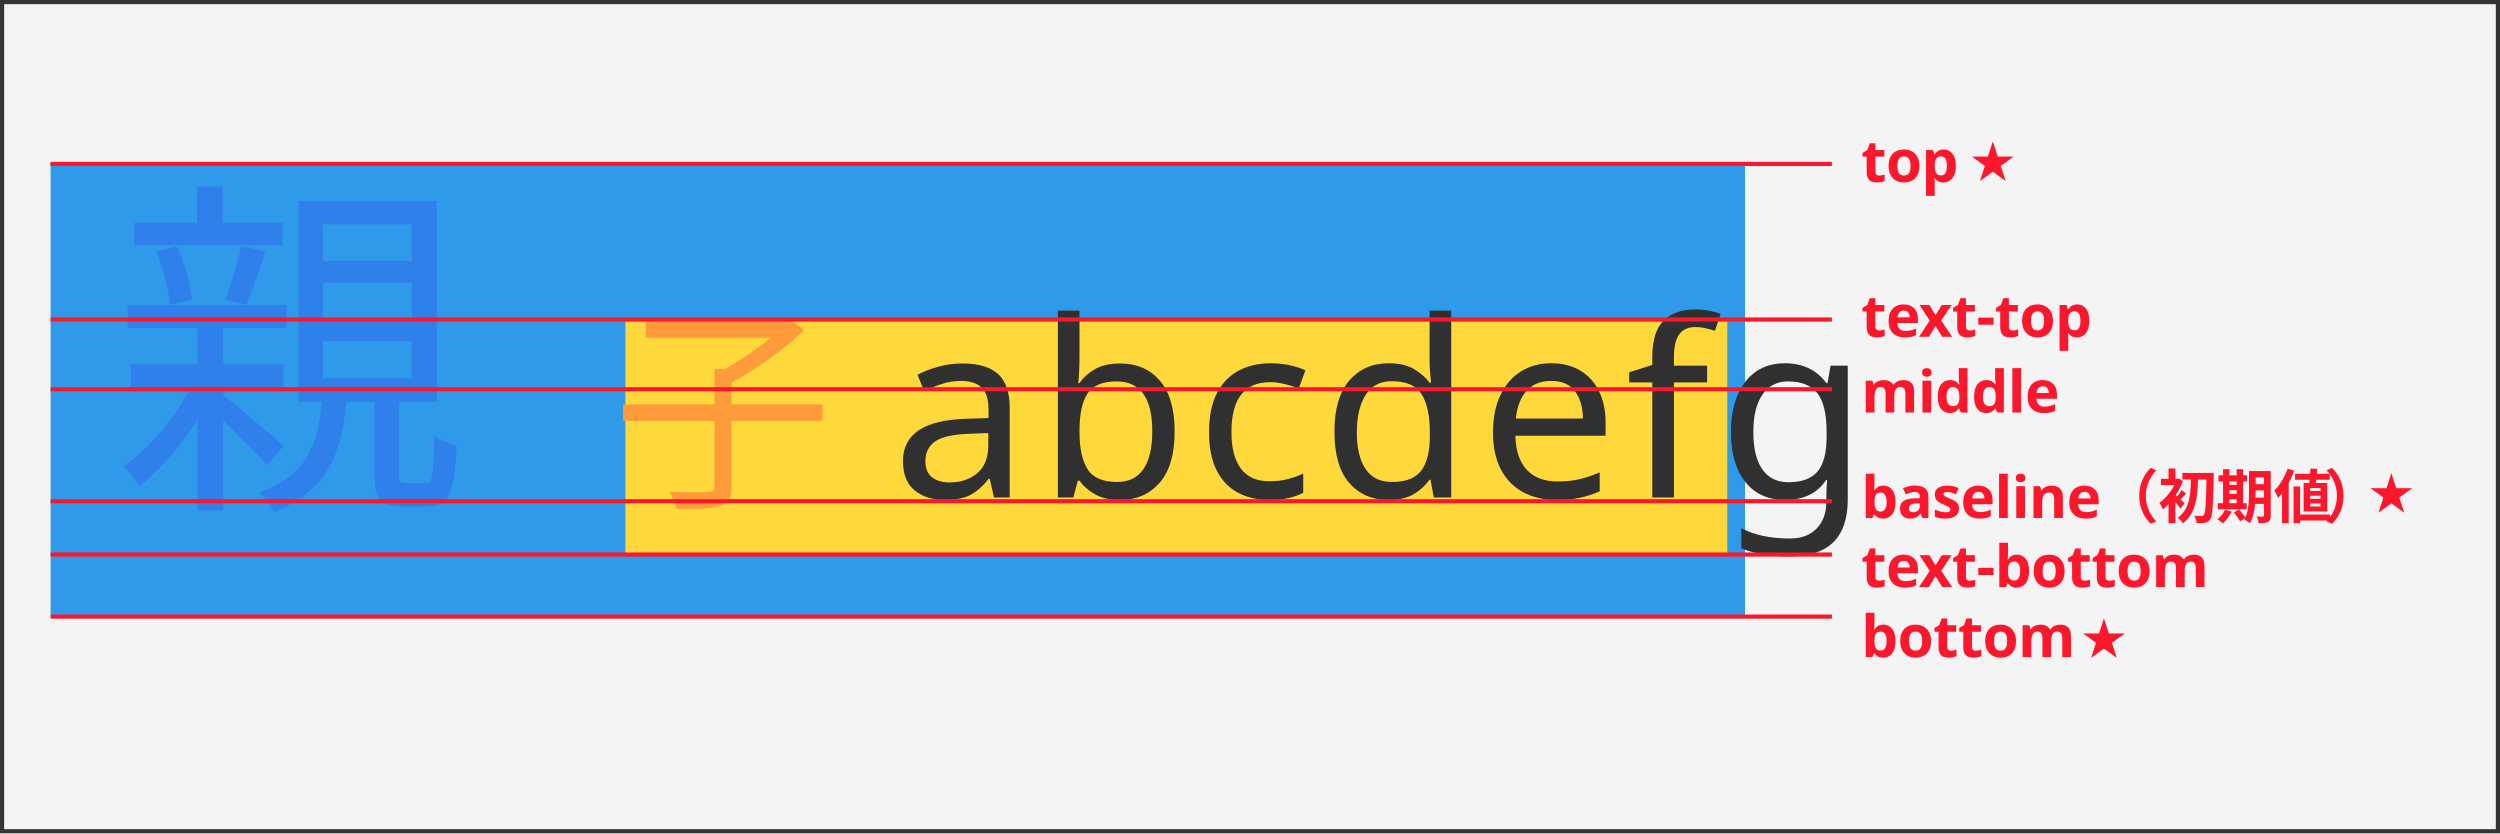
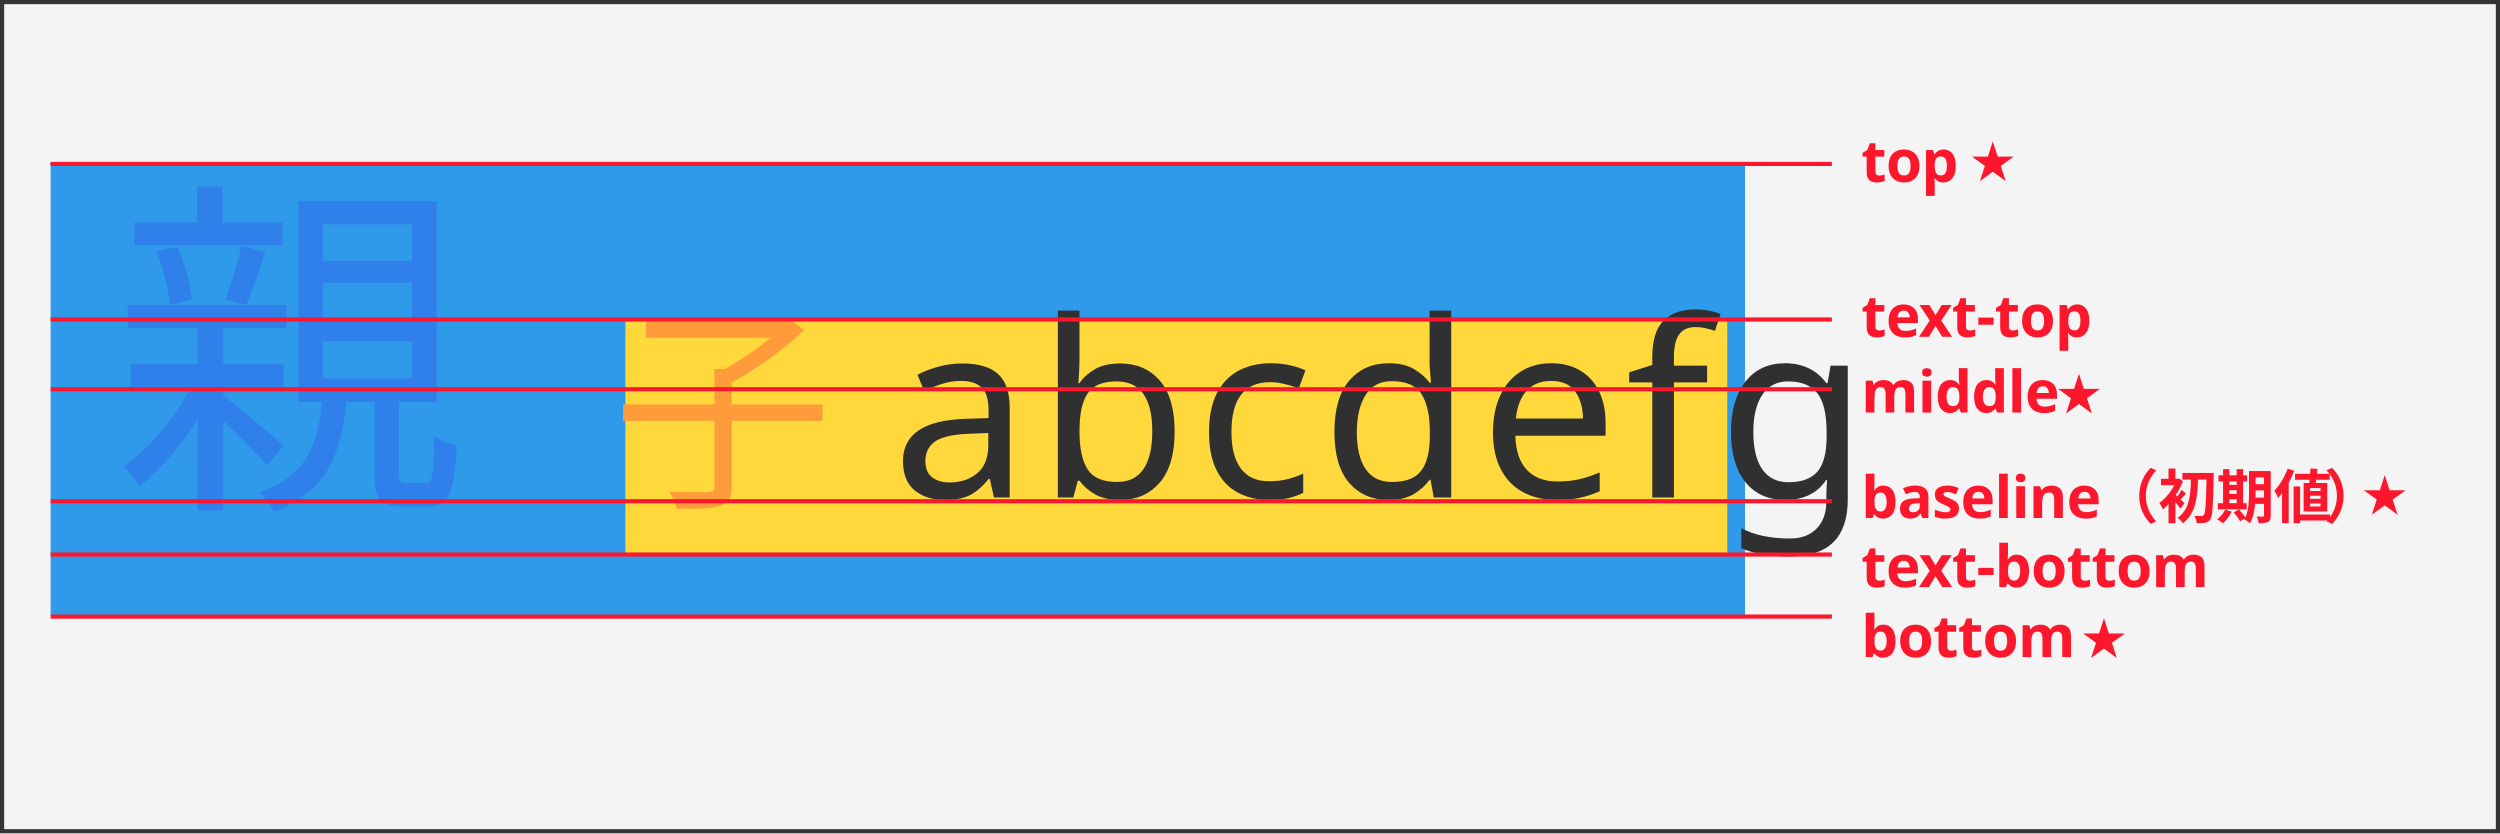
- <svg xmlns="http://www.w3.org/2000/svg" id="uuid-9684485c-0cf2-4ca5-a7ed-2dca49b191f4" viewBox="0 0 1200 400">
-   <g id="uuid-7780bdcc-4277-49d1-b269-a0a5e85ca1c9">
+ <svg xmlns="http://www.w3.org/2000/svg" id="uuid-8221624e-04e1-4b6b-b0b1-3f33329bd265" viewBox="0 0 1200 400">
+   <g id="uuid-19b6ee22-2342-400f-9682-ecdb4bcdbf7a">
+     <polygon points="1147.85 227.08 1150.21 234.34 1157.85 234.34 1151.67 238.83 1154.03 246.1 1147.85 241.61 1141.67 246.1 1144.03 238.83 1137.85 234.34 1145.49 234.34 1147.85 227.08" fill="#fc172d" />
    <rect x="1" y="1" width="1198" height="398" fill="#f4f4f4" />
    <path d="M1198,2v396H2V2h1196M1200,0H0v400h1200V0h0Z" fill="#353535" />
    <rect x="24.3" y="78.19" width="813.3" height="217.28" fill="#2f9aea" />
+     <text transform="translate(54.31 231.66)" fill="#2f80ea" font-family="YuGo-Medium-83pv-RKSJ-H, YuGothic" font-size="169.8" font-weight="500" letter-spacing=".03em">
+       <tspan x="0" y="0">親</tspan>
+     </text>
    <rect x="300.2" y="152.99" width="528.89" height="113.19" fill="#ffd93b" />
    <text transform="translate(428.01 238.78)" fill="#303030" font-family="STIXTwoText, 'STIX Two Text'" font-size="118" font-variation-settings="'wght' 400" letter-spacing=".03em">
      <tspan x="0" y="0">abcdefg</tspan>
    </text>
    <text transform="translate(294.11 235.55)" fill="#ff9b3b" font-family="YuGo-Medium-83pv-RKSJ-H, YuGothic" font-size="105.45" font-weight="500" letter-spacing=".02em">
      <tspan x="0" y="0">子</tspan>
-     </text>
-     <text transform="translate(54.31 231.66)" fill="#2f80ea" font-family="YuGo-Medium-83pv-RKSJ-H, YuGothic" font-size="169.8" font-weight="500" letter-spacing=".03em">
-       <tspan x="0" y="0">親</tspan>
    </text>
    <line x1="24.3" y1="78.68" x2="661.41" y2="78.68" fill="none" stroke="#3d3d3d" stroke-miterlimit="10" />
    <line x1="24.3" y1="295.96" x2="879.3" y2="295.96" fill="none" stroke="#fc172d" stroke-miterlimit="10" stroke-width="2" />
    <line x1="24.3" y1="78.68" x2="879.3" y2="78.68" fill="none" stroke="#fc172d" stroke-miterlimit="10" stroke-width="2" />
    <line x1="24.3" y1="240.59" x2="879.3" y2="240.59" fill="none" stroke="#fc172d" stroke-miterlimit="10" stroke-width="2" />
    <line x1="24.3" y1="186.83" x2="879.3" y2="186.83" fill="none" stroke="#fc172d" stroke-miterlimit="10" stroke-width="2" />
    <line x1="24.3" y1="153.36" x2="879.3" y2="153.36" fill="none" stroke="#fc172d" stroke-miterlimit="10" stroke-width="2" />
    <line x1="24.3" y1="266.18" x2="879.3" y2="266.18" fill="none" stroke="#fc172d" stroke-miterlimit="10" stroke-width="2" />
    <text transform="translate(893.38 87.31)" fill="#fc172d" font-family="RoundedMplus1c-Bold, 'Rounded Mplus 1c Bold'" font-size="28" font-weight="700" letter-spacing="-.01em">
      <tspan x="0" y="0">top</tspan>
    </text>
    <text transform="translate(893.38 161.68)" fill="#fc172d" font-family="RoundedMplus1c-Bold, 'Rounded Mplus 1c Bold'" font-size="28" font-weight="700" letter-spacing="-.01em">
      <tspan x="0" y="0">text-top</tspan>
    </text>
    <text transform="translate(893.38 198)" fill="#fc172d" font-family="RoundedMplus1c-Bold, 'Rounded Mplus 1c Bold'" font-size="28" font-weight="700" letter-spacing="-.01em">
      <tspan x="0" y="0">middle</tspan>
    </text>
    <text transform="translate(893.38 248.65)" fill="#fc172d" font-family="RoundedMplus1c-Bold, 'Rounded Mplus 1c Bold'" font-size="28" font-weight="700">
      <tspan x="0" y="0" letter-spacing="-.01em">baseline（初期値</tspan>
      <tspan x="222.07" y="0" letter-spacing="-.51em">）</tspan>
    </text>
    <text transform="translate(893.38 281.79)" fill="#fc172d" font-family="RoundedMplus1c-Bold, 'Rounded Mplus 1c Bold'" font-size="28" font-weight="700" letter-spacing="-.01em">
      <tspan x="0" y="0">text-bottom</tspan>
    </text>
    <text transform="translate(893.38 315.39)" fill="#fc172d" font-family="RoundedMplus1c-Bold, 'Rounded Mplus 1c Bold'" font-size="28" font-weight="700" letter-spacing="-.01em">
      <tspan x="0" y="0">bottom</tspan>
    </text>
    <polygon points="956.55 67.9 958.91 75.16 966.55 75.16 960.37 79.65 962.73 86.92 956.55 82.43 950.37 86.92 952.73 79.65 946.55 75.16 954.19 75.16 956.55 67.9" fill="#fc172d" />
-     <polygon points="1147.85 227.08 1150.21 234.34 1157.85 234.34 1151.67 238.83 1154.03 246.1 1147.85 241.61 1141.67 246.1 1144.03 238.83 1137.85 234.34 1145.49 234.34 1147.85 227.08" fill="#fc172d" />
+     <polygon points="997.9 179.41 1000.26 186.67 1007.9 186.67 1001.72 191.16 1004.08 198.43 997.9 193.94 991.72 198.43 994.08 191.16 987.9 186.67 995.54 186.67 997.9 179.41" fill="#fc172d" />
+     <polygon points="1144.66 228.05 1147.02 235.32 1154.66 235.32 1148.48 239.81 1150.84 247.07 1144.66 242.58 1138.48 247.07 1140.84 239.81 1134.66 235.32 1142.3 235.32 1144.66 228.05" fill="#fc172d" />
    <polygon points="1009.9 296.79 1012.26 304.06 1019.9 304.06 1013.72 308.55 1016.08 315.81 1009.9 311.32 1003.72 315.81 1006.08 308.55 999.9 304.06 1007.54 304.06 1009.9 296.79" fill="#fc172d" />
  </g>
</svg>
